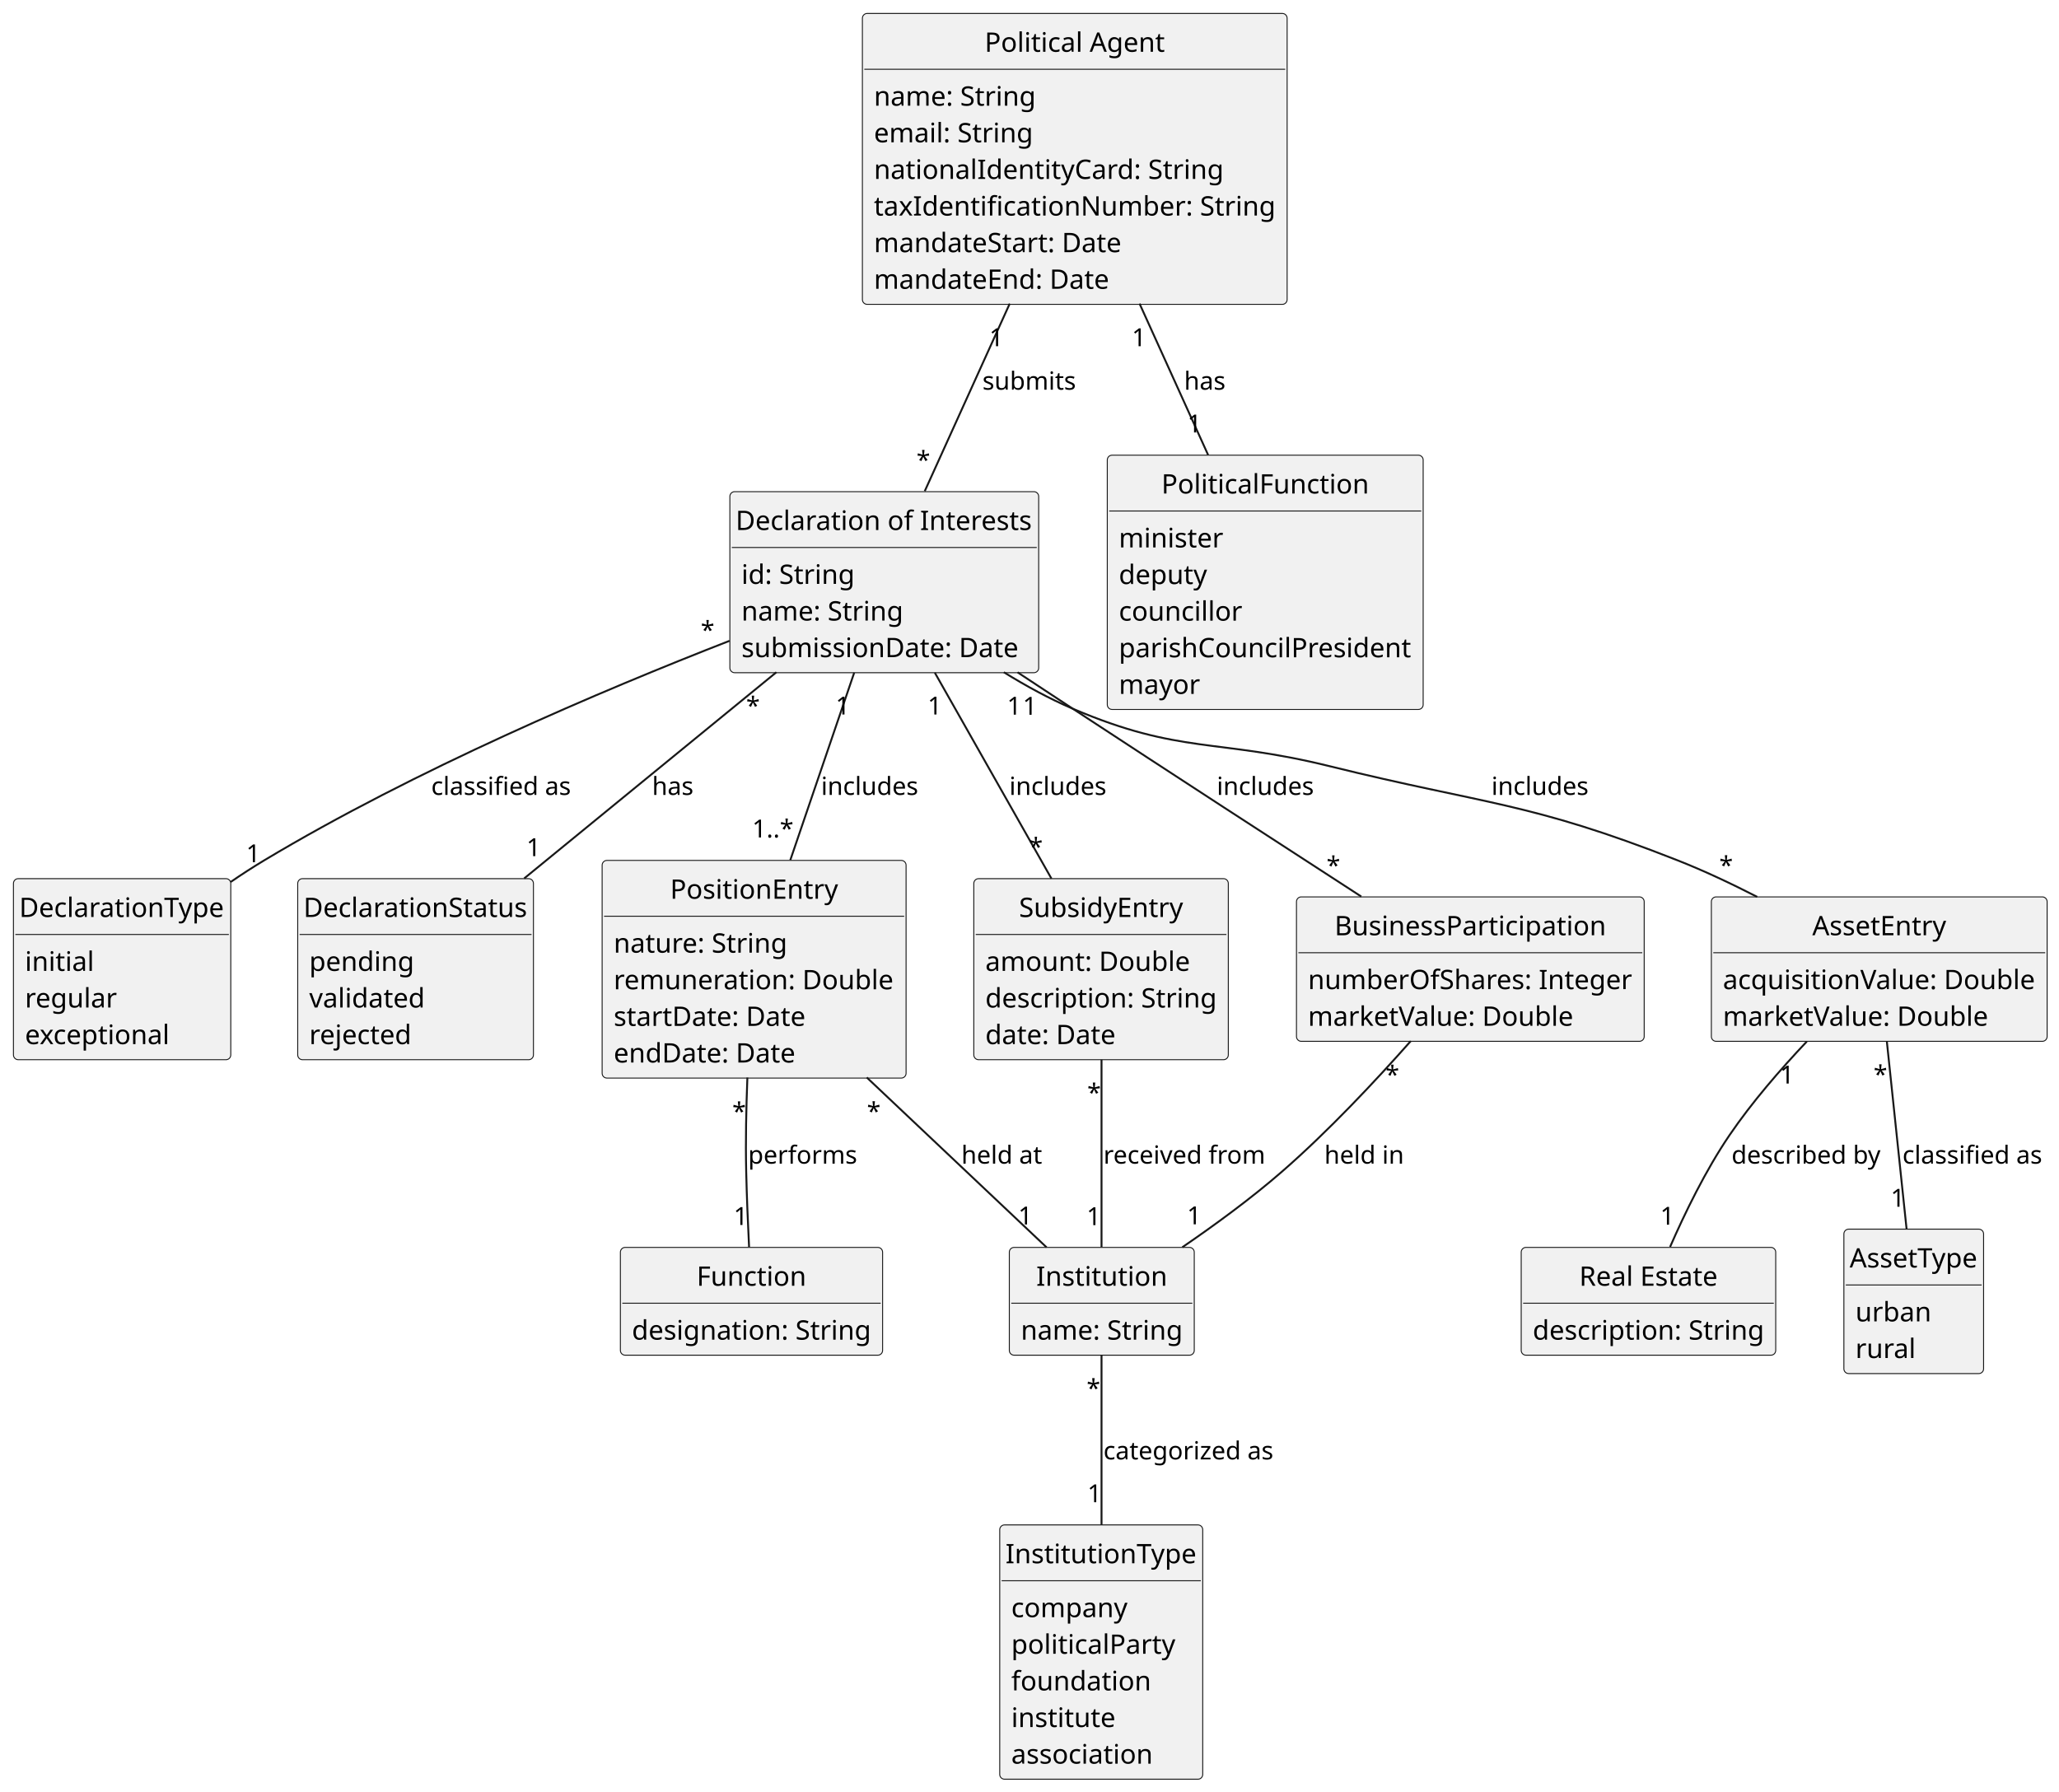
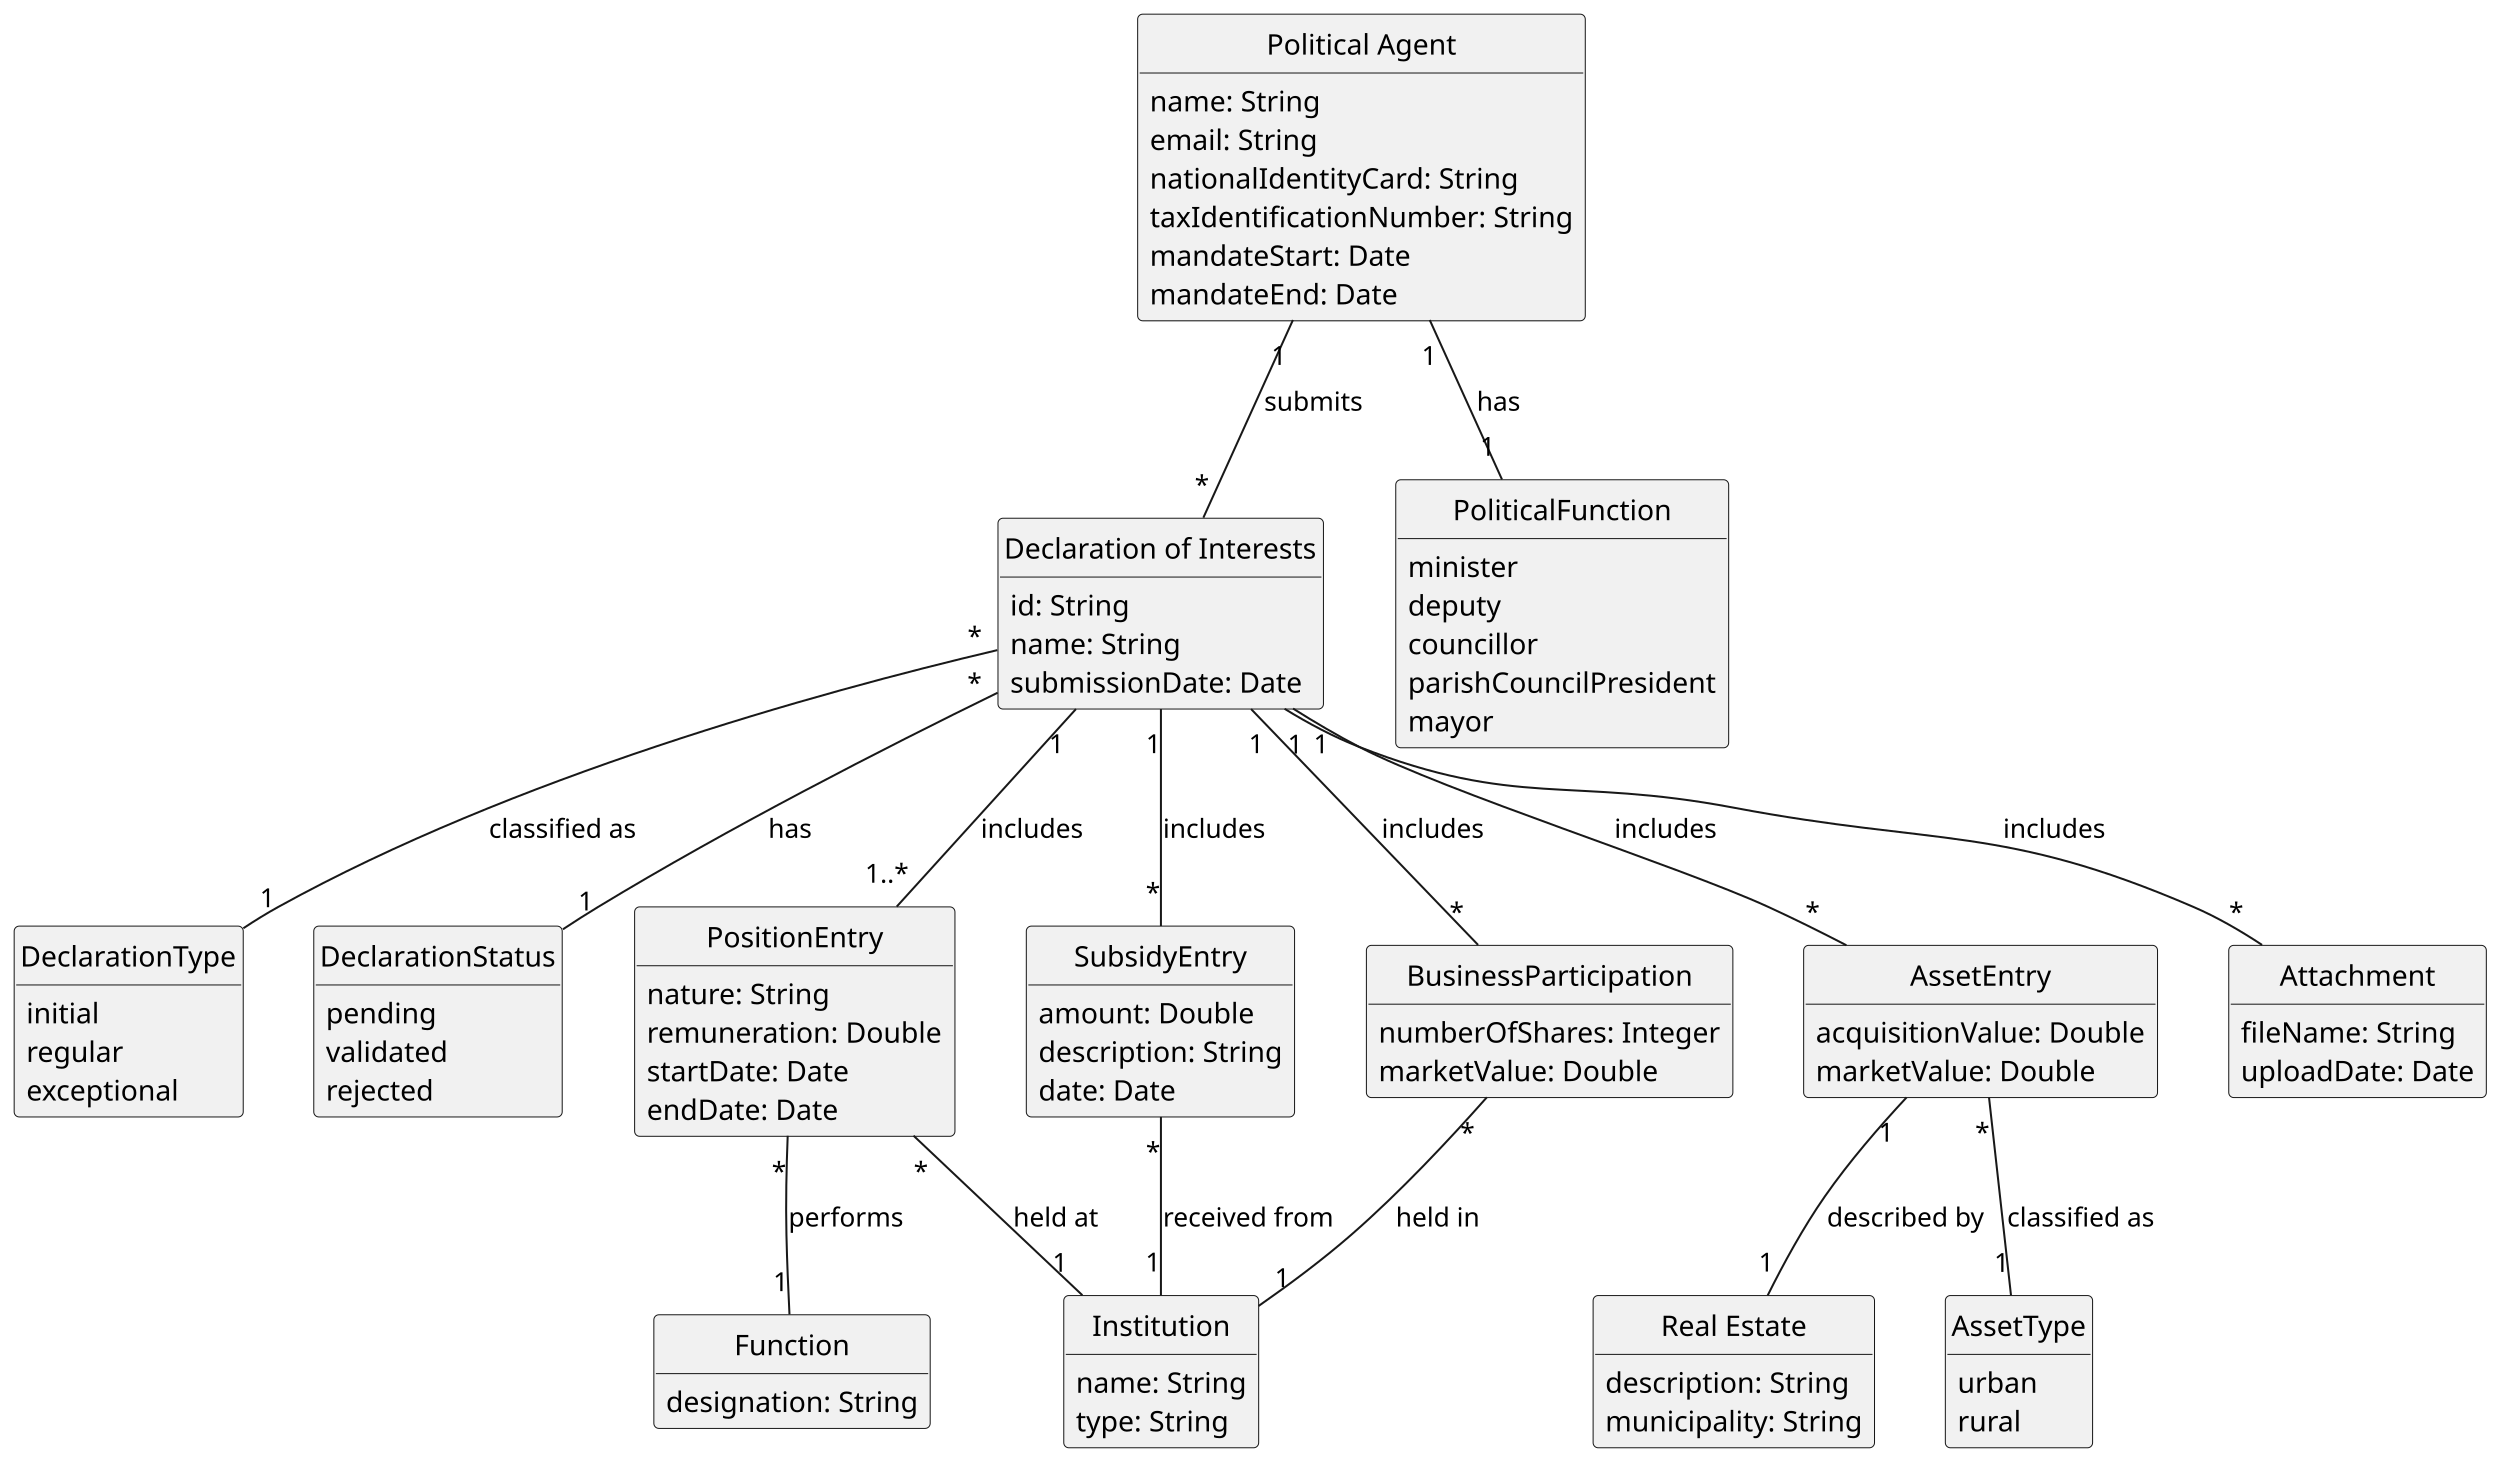
- <svg xmlns="http://www.w3.org/2000/svg" contentStyleType="text/css" data-diagram-type="CLASS" height="933px" preserveAspectRatio="none" style="width:1072px;height:933px;background:#FFFFFF;" version="1.1" viewBox="0 0 1072 933" width="1072px" zoomAndPan="magnify">
+ <svg xmlns="http://www.w3.org/2000/svg" contentStyleType="text/css" data-diagram-type="CLASS" height="722px" preserveAspectRatio="none" style="width:1235px;height:722px;background:#FFFFFF;" version="1.1" viewBox="0 0 1235 722" width="1235px" zoomAndPan="magnify">
  <defs />
  <g>
    <g class="entity" data-entity="PoliticalAgent" data-source-line="9" data-uid="ent0002" id="entity_PoliticalAgent">
-       <rect fill="#F1F1F1" height="151.475" rx="2.5" ry="2.5" style="stroke:#181818;stroke-width:0.5;" width="221.131" x="449" y="7" />
-       <text fill="#000000" font-family="sans-serif" font-size="14" lengthAdjust="spacing" textLength="93.814" x="512.659" y="26.966">Political Agent</text>
-       <line style="stroke:#181818;stroke-width:0.5;" x1="450" x2="669.131" y1="36.068" y2="36.068" />
-       <text fill="#000000" font-family="sans-serif" font-size="14" lengthAdjust="spacing" textLength="84.28" x="455" y="55.034">name: String</text>
-       <text fill="#000000" font-family="sans-serif" font-size="14" lengthAdjust="spacing" textLength="82.852" x="455" y="74.102">email: String</text>
-       <text fill="#000000" font-family="sans-serif" font-size="14" lengthAdjust="spacing" textLength="182.405" x="455" y="93.17">nationalIdentityCard: String</text>
-       <text fill="#000000" font-family="sans-serif" font-size="14" lengthAdjust="spacing" textLength="209.131" x="455" y="112.238">taxIdentificationNumber: String</text>
-       <text fill="#000000" font-family="sans-serif" font-size="14" lengthAdjust="spacing" textLength="128.856" x="455" y="131.305">mandateStart: Date</text>
-       <text fill="#000000" font-family="sans-serif" font-size="14" lengthAdjust="spacing" textLength="122.472" x="455" y="150.373">mandateEnd: Date</text>
+       <rect fill="#F1F1F1" height="151.475" rx="2.5" ry="2.5" style="stroke:#181818;stroke-width:0.5;" width="221.131" x="562" y="7" />
+       <text fill="#000000" font-family="sans-serif" font-size="14" lengthAdjust="spacing" textLength="93.814" x="625.659" y="26.966">Political Agent</text>
+       <line style="stroke:#181818;stroke-width:0.5;" x1="563" x2="782.131" y1="36.068" y2="36.068" />
+       <text fill="#000000" font-family="sans-serif" font-size="14" lengthAdjust="spacing" textLength="84.28" x="568" y="55.034">name: String</text>
+       <text fill="#000000" font-family="sans-serif" font-size="14" lengthAdjust="spacing" textLength="82.852" x="568" y="74.102">email: String</text>
+       <text fill="#000000" font-family="sans-serif" font-size="14" lengthAdjust="spacing" textLength="182.405" x="568" y="93.17">nationalIdentityCard: String</text>
+       <text fill="#000000" font-family="sans-serif" font-size="14" lengthAdjust="spacing" textLength="209.131" x="568" y="112.238">taxIdentificationNumber: String</text>
+       <text fill="#000000" font-family="sans-serif" font-size="14" lengthAdjust="spacing" textLength="128.856" x="568" y="131.305">mandateStart: Date</text>
+       <text fill="#000000" font-family="sans-serif" font-size="14" lengthAdjust="spacing" textLength="122.472" x="568" y="150.373">mandateEnd: Date</text>
    </g>
    <g class="entity" data-entity="Declaration" data-source-line="18" data-uid="ent0003" id="entity_Declaration">
-       <rect fill="#F1F1F1" height="94.272" rx="2.5" ry="2.5" style="stroke:#181818;stroke-width:0.5;" width="160.783" x="380" y="256" />
-       <text fill="#000000" font-family="sans-serif" font-size="14" lengthAdjust="spacing" textLength="154.783" x="383" y="275.966">Declaration of Interests</text>
-       <line style="stroke:#181818;stroke-width:0.5;" x1="381" x2="539.783" y1="285.068" y2="285.068" />
-       <text fill="#000000" font-family="sans-serif" font-size="14" lengthAdjust="spacing" textLength="59.01" x="386" y="304.034">id: String</text>
-       <text fill="#000000" font-family="sans-serif" font-size="14" lengthAdjust="spacing" textLength="84.28" x="386" y="323.102">name: String</text>
-       <text fill="#000000" font-family="sans-serif" font-size="14" lengthAdjust="spacing" textLength="144.255" x="386" y="342.17">submissionDate: Date</text>
+       <rect fill="#F1F1F1" height="94.272" rx="2.5" ry="2.5" style="stroke:#181818;stroke-width:0.5;" width="160.783" x="493" y="256" />
+       <text fill="#000000" font-family="sans-serif" font-size="14" lengthAdjust="spacing" textLength="154.783" x="496" y="275.966">Declaration of Interests</text>
+       <line style="stroke:#181818;stroke-width:0.5;" x1="494" x2="652.783" y1="285.068" y2="285.068" />
+       <text fill="#000000" font-family="sans-serif" font-size="14" lengthAdjust="spacing" textLength="59.01" x="499" y="304.034">id: String</text>
+       <text fill="#000000" font-family="sans-serif" font-size="14" lengthAdjust="spacing" textLength="84.28" x="499" y="323.102">name: String</text>
+       <text fill="#000000" font-family="sans-serif" font-size="14" lengthAdjust="spacing" textLength="144.255" x="499" y="342.17">submissionDate: Date</text>
    </g>
    <g class="entity" data-entity="DeclarationType" data-source-line="24" data-uid="ent0004" id="entity_DeclarationType">
      <rect fill="#F1F1F1" height="94.272" rx="2.5" ry="2.5" style="stroke:#181818;stroke-width:0.5;" width="113.156" x="7" y="457.5" />
      <text fill="#000000" font-family="sans-serif" font-size="14" lengthAdjust="spacing" textLength="107.156" x="10" y="477.466">DeclarationType</text>
      <line style="stroke:#181818;stroke-width:0.5;" x1="8" x2="119.156" y1="486.568" y2="486.568" />
      <text fill="#000000" font-family="sans-serif" font-size="14" lengthAdjust="spacing" textLength="36.008" x="13" y="505.534">initial</text>
      <text fill="#000000" font-family="sans-serif" font-size="14" lengthAdjust="spacing" textLength="48.188" x="13" y="524.602">regular</text>
      <text fill="#000000" font-family="sans-serif" font-size="14" lengthAdjust="spacing" textLength="75.782" x="13" y="543.67">exceptional</text>
    </g>
    <g class="entity" data-entity="DeclarationStatus" data-source-line="30" data-uid="ent0005" id="entity_DeclarationStatus">
      <rect fill="#F1F1F1" height="94.272" rx="2.5" ry="2.5" style="stroke:#181818;stroke-width:0.5;" width="122.732" x="155" y="457.5" />
      <text fill="#000000" font-family="sans-serif" font-size="14" lengthAdjust="spacing" textLength="116.732" x="158" y="477.466">DeclarationStatus</text>
      <line style="stroke:#181818;stroke-width:0.5;" x1="156" x2="276.732" y1="486.568" y2="486.568" />
      <text fill="#000000" font-family="sans-serif" font-size="14" lengthAdjust="spacing" textLength="54.642" x="161" y="505.534">pending</text>
      <text fill="#000000" font-family="sans-serif" font-size="14" lengthAdjust="spacing" textLength="60.214" x="161" y="524.602">validated</text>
      <text fill="#000000" font-family="sans-serif" font-size="14" lengthAdjust="spacing" textLength="53.466" x="161" y="543.67">rejected</text>
    </g>
    <g class="entity" data-entity="PoliticalFunction" data-source-line="36" data-uid="ent0006" id="entity_PoliticalFunction">
-       <rect fill="#F1F1F1" height="132.407" rx="2.5" ry="2.5" style="stroke:#181818;stroke-width:0.5;" width="164.459" x="576.5" y="237" />
-       <text fill="#000000" font-family="sans-serif" font-size="14" lengthAdjust="spacing" textLength="108.094" x="604.683" y="256.966">PoliticalFunction</text>
-       <line style="stroke:#181818;stroke-width:0.5;" x1="577.5" x2="739.959" y1="266.068" y2="266.068" />
-       <text fill="#000000" font-family="sans-serif" font-size="14" lengthAdjust="spacing" textLength="54.404" x="582.5" y="285.034">minister</text>
-       <text fill="#000000" font-family="sans-serif" font-size="14" lengthAdjust="spacing" textLength="45.962" x="582.5" y="304.102">deputy</text>
-       <text fill="#000000" font-family="sans-serif" font-size="14" lengthAdjust="spacing" textLength="64.302" x="582.5" y="323.17">councillor</text>
-       <text fill="#000000" font-family="sans-serif" font-size="14" lengthAdjust="spacing" textLength="152.459" x="582.5" y="342.238">parishCouncilPresident</text>
-       <text fill="#000000" font-family="sans-serif" font-size="14" lengthAdjust="spacing" textLength="42.336" x="582.5" y="361.305">mayor</text>
+       <rect fill="#F1F1F1" height="132.407" rx="2.5" ry="2.5" style="stroke:#181818;stroke-width:0.5;" width="164.459" x="689.5" y="237" />
+       <text fill="#000000" font-family="sans-serif" font-size="14" lengthAdjust="spacing" textLength="108.094" x="717.683" y="256.966">PoliticalFunction</text>
+       <line style="stroke:#181818;stroke-width:0.5;" x1="690.5" x2="852.959" y1="266.068" y2="266.068" />
+       <text fill="#000000" font-family="sans-serif" font-size="14" lengthAdjust="spacing" textLength="54.404" x="695.5" y="285.034">minister</text>
+       <text fill="#000000" font-family="sans-serif" font-size="14" lengthAdjust="spacing" textLength="45.962" x="695.5" y="304.102">deputy</text>
+       <text fill="#000000" font-family="sans-serif" font-size="14" lengthAdjust="spacing" textLength="64.302" x="695.5" y="323.17">councillor</text>
+       <text fill="#000000" font-family="sans-serif" font-size="14" lengthAdjust="spacing" textLength="152.459" x="695.5" y="342.238">parishCouncilPresident</text>
+       <text fill="#000000" font-family="sans-serif" font-size="14" lengthAdjust="spacing" textLength="42.336" x="695.5" y="361.305">mayor</text>
    </g>
    <g class="entity" data-entity="PositionEntry" data-source-line="44" data-uid="ent0007" id="entity_PositionEntry">
      <rect fill="#F1F1F1" height="113.34" rx="2.5" ry="2.5" style="stroke:#181818;stroke-width:0.5;" width="158.243" x="313.5" y="448" />
      <text fill="#000000" font-family="sans-serif" font-size="14" lengthAdjust="spacing" textLength="87.458" x="348.893" y="467.966">PositionEntry</text>
      <line style="stroke:#181818;stroke-width:0.5;" x1="314.5" x2="470.743" y1="477.068" y2="477.068" />
      <text fill="#000000" font-family="sans-serif" font-size="14" lengthAdjust="spacing" textLength="90.678" x="319.5" y="496.034">nature: String</text>
      <text fill="#000000" font-family="sans-serif" font-size="14" lengthAdjust="spacing" textLength="146.243" x="319.5" y="515.102">remuneration: Double</text>
      <text fill="#000000" font-family="sans-serif" font-size="14" lengthAdjust="spacing" textLength="99.89" x="319.5" y="534.17">startDate: Date</text>
      <text fill="#000000" font-family="sans-serif" font-size="14" lengthAdjust="spacing" textLength="94.598" x="319.5" y="553.238">endDate: Date</text>
    </g>
    <g class="entity" data-entity="Function" data-source-line="51" data-uid="ent0008" id="entity_Function">
      <rect fill="#F1F1F1" height="56.136" rx="2.5" ry="2.5" style="stroke:#181818;stroke-width:0.5;" width="136.516" x="323" y="649.5" />
      <text fill="#000000" font-family="sans-serif" font-size="14" lengthAdjust="spacing" textLength="57.078" x="362.719" y="669.466">Function</text>
      <line style="stroke:#181818;stroke-width:0.5;" x1="324" x2="458.515" y1="678.568" y2="678.568" />
      <text fill="#000000" font-family="sans-serif" font-size="14" lengthAdjust="spacing" textLength="124.516" x="329" y="697.534">designation: String</text>
    </g>
    <g class="entity" data-entity="Institution" data-source-line="55" data-uid="ent0009" id="entity_Institution">
-       <rect fill="#F1F1F1" height="56.136" rx="2.5" ry="2.5" style="stroke:#181818;stroke-width:0.5;" width="96.28" x="525.5" y="649.5" />
-       <text fill="#000000" font-family="sans-serif" font-size="14" lengthAdjust="spacing" textLength="68.264" x="539.508" y="669.466">Institution</text>
-       <line style="stroke:#181818;stroke-width:0.5;" x1="526.5" x2="620.78" y1="678.568" y2="678.568" />
-       <text fill="#000000" font-family="sans-serif" font-size="14" lengthAdjust="spacing" textLength="84.28" x="531.5" y="697.534">name: String</text>
-     </g>
-     <g class="entity" data-entity="InstitutionType" data-source-line="59" data-uid="ent0010" id="entity_InstitutionType">
-       <rect fill="#F1F1F1" height="132.407" rx="2.5" ry="2.5" style="stroke:#181818;stroke-width:0.5;" width="105.694" x="520.5" y="794" />
-       <text fill="#000000" font-family="sans-serif" font-size="14" lengthAdjust="spacing" textLength="99.694" x="523.5" y="813.966">InstitutionType</text>
-       <line style="stroke:#181818;stroke-width:0.5;" x1="521.5" x2="625.194" y1="823.068" y2="823.068" />
-       <text fill="#000000" font-family="sans-serif" font-size="14" lengthAdjust="spacing" textLength="60.536" x="526.5" y="842.034">company</text>
-       <text fill="#000000" font-family="sans-serif" font-size="14" lengthAdjust="spacing" textLength="85.456" x="526.5" y="861.102">politicalParty</text>
-       <text fill="#000000" font-family="sans-serif" font-size="14" lengthAdjust="spacing" textLength="72.842" x="526.5" y="880.17">foundation</text>
-       <text fill="#000000" font-family="sans-serif" font-size="14" lengthAdjust="spacing" textLength="54.292" x="526.5" y="899.238">institute</text>
-       <text fill="#000000" font-family="sans-serif" font-size="14" lengthAdjust="spacing" textLength="73.71" x="526.5" y="918.306">association</text>
-     </g>
-     <g class="entity" data-entity="SubsidyEntry" data-source-line="67" data-uid="ent0011" id="entity_SubsidyEntry">
+       <rect fill="#F1F1F1" height="75.204" rx="2.5" ry="2.5" style="stroke:#181818;stroke-width:0.5;" width="96.28" x="525.5" y="640" />
+       <text fill="#000000" font-family="sans-serif" font-size="14" lengthAdjust="spacing" textLength="68.264" x="539.508" y="659.966">Institution</text>
+       <line style="stroke:#181818;stroke-width:0.5;" x1="526.5" x2="620.78" y1="669.068" y2="669.068" />
+       <text fill="#000000" font-family="sans-serif" font-size="14" lengthAdjust="spacing" textLength="84.28" x="531.5" y="688.034">name: String</text>
+       <text fill="#000000" font-family="sans-serif" font-size="14" lengthAdjust="spacing" textLength="75.488" x="531.5" y="707.102">type: String</text>
+     </g>
+     <g class="entity" data-entity="SubsidyEntry" data-source-line="60" data-uid="ent0010" id="entity_SubsidyEntry">
      <rect fill="#F1F1F1" height="94.272" rx="2.5" ry="2.5" style="stroke:#181818;stroke-width:0.5;" width="132.512" x="507" y="457.5" />
      <text fill="#000000" font-family="sans-serif" font-size="14" lengthAdjust="spacing" textLength="85.428" x="530.542" y="477.466">SubsidyEntry</text>
      <line style="stroke:#181818;stroke-width:0.5;" x1="508" x2="638.512" y1="486.568" y2="486.568" />
      <text fill="#000000" font-family="sans-serif" font-size="14" lengthAdjust="spacing" textLength="106.624" x="513" y="505.534">amount: Double</text>
      <text fill="#000000" font-family="sans-serif" font-size="14" lengthAdjust="spacing" textLength="120.512" x="513" y="524.602">description: String</text>
      <text fill="#000000" font-family="sans-serif" font-size="14" lengthAdjust="spacing" textLength="67.83" x="513" y="543.67">date: Date</text>
    </g>
-     <g class="entity" data-entity="AssetEntry" data-source-line="73" data-uid="ent0012" id="entity_AssetEntry">
+     <g class="entity" data-entity="AssetEntry" data-source-line="66" data-uid="ent0011" id="entity_AssetEntry">
      <rect fill="#F1F1F1" height="75.204" rx="2.5" ry="2.5" style="stroke:#181818;stroke-width:0.5;" width="174.819" x="891" y="467" />
      <text fill="#000000" font-family="sans-serif" font-size="14" lengthAdjust="spacing" textLength="69.72" x="943.55" y="486.966">AssetEntry</text>
      <line style="stroke:#181818;stroke-width:0.5;" x1="892" x2="1064.819" y1="496.068" y2="496.068" />
      <text fill="#000000" font-family="sans-serif" font-size="14" lengthAdjust="spacing" textLength="162.819" x="897" y="515.034">acquisitionValue: Double</text>
      <text fill="#000000" font-family="sans-serif" font-size="14" lengthAdjust="spacing" textLength="138.417" x="897" y="534.102">marketValue: Double</text>
    </g>
-     <g class="entity" data-entity="RealEstate" data-source-line="78" data-uid="ent0013" id="entity_RealEstate">
-       <rect fill="#F1F1F1" height="56.136" rx="2.5" ry="2.5" style="stroke:#181818;stroke-width:0.5;" width="132.512" x="792" y="649.5" />
-       <text fill="#000000" font-family="sans-serif" font-size="14" lengthAdjust="spacing" textLength="72.058" x="822.227" y="669.466">Real Estate</text>
-       <line style="stroke:#181818;stroke-width:0.5;" x1="793" x2="923.512" y1="678.568" y2="678.568" />
-       <text fill="#000000" font-family="sans-serif" font-size="14" lengthAdjust="spacing" textLength="120.512" x="798" y="697.534">description: String</text>
-     </g>
-     <g class="entity" data-entity="AssetType" data-source-line="82" data-uid="ent0014" id="entity_AssetType">
-       <rect fill="#F1F1F1" height="75.204" rx="2.5" ry="2.5" style="stroke:#181818;stroke-width:0.5;" width="72.738" x="960" y="640" />
-       <text fill="#000000" font-family="sans-serif" font-size="14" lengthAdjust="spacing" textLength="66.738" x="963" y="659.966">AssetType</text>
-       <line style="stroke:#181818;stroke-width:0.5;" x1="961" x2="1031.738" y1="669.068" y2="669.068" />
-       <text fill="#000000" font-family="sans-serif" font-size="14" lengthAdjust="spacing" textLength="39.55" x="966" y="688.034">urban</text>
-       <text fill="#000000" font-family="sans-serif" font-size="14" lengthAdjust="spacing" textLength="31.682" x="966" y="707.102">rural</text>
-     </g>
-     <g class="entity" data-entity="BusinessParticipation" data-source-line="87" data-uid="ent0015" id="entity_BusinessParticipation">
+     <g class="entity" data-entity="RealEstate" data-source-line="71" data-uid="ent0012" id="entity_RealEstate">
+       <rect fill="#F1F1F1" height="75.204" rx="2.5" ry="2.5" style="stroke:#181818;stroke-width:0.5;" width="139.007" x="787" y="640" />
+       <text fill="#000000" font-family="sans-serif" font-size="14" lengthAdjust="spacing" textLength="72.058" x="820.475" y="659.966">Real Estate</text>
+       <line style="stroke:#181818;stroke-width:0.5;" x1="788" x2="925.008" y1="669.068" y2="669.068" />
+       <text fill="#000000" font-family="sans-serif" font-size="14" lengthAdjust="spacing" textLength="120.512" x="793" y="688.034">description: String</text>
+       <text fill="#000000" font-family="sans-serif" font-size="14" lengthAdjust="spacing" textLength="127.007" x="793" y="707.102">municipality: String</text>
+     </g>
+     <g class="entity" data-entity="AssetType" data-source-line="76" data-uid="ent0013" id="entity_AssetType">
+       <rect fill="#F1F1F1" height="75.204" rx="2.5" ry="2.5" style="stroke:#181818;stroke-width:0.5;" width="72.738" x="961" y="640" />
+       <text fill="#000000" font-family="sans-serif" font-size="14" lengthAdjust="spacing" textLength="66.738" x="964" y="659.966">AssetType</text>
+       <line style="stroke:#181818;stroke-width:0.5;" x1="962" x2="1032.738" y1="669.068" y2="669.068" />
+       <text fill="#000000" font-family="sans-serif" font-size="14" lengthAdjust="spacing" textLength="39.55" x="967" y="688.034">urban</text>
+       <text fill="#000000" font-family="sans-serif" font-size="14" lengthAdjust="spacing" textLength="31.682" x="967" y="707.102">rural</text>
+     </g>
+     <g class="entity" data-entity="BusinessParticipation" data-source-line="81" data-uid="ent0014" id="entity_BusinessParticipation">
      <rect fill="#F1F1F1" height="75.204" rx="2.5" ry="2.5" style="stroke:#181818;stroke-width:0.5;" width="181.035" x="675" y="467" />
      <text fill="#000000" font-family="sans-serif" font-size="14" lengthAdjust="spacing" textLength="141.386" x="694.825" y="486.966">BusinessParticipation</text>
      <line style="stroke:#181818;stroke-width:0.5;" x1="676" x2="855.035" y1="496.068" y2="496.068" />
      <text fill="#000000" font-family="sans-serif" font-size="14" lengthAdjust="spacing" textLength="169.035" x="681" y="515.034">numberOfShares: Integer</text>
      <text fill="#000000" font-family="sans-serif" font-size="14" lengthAdjust="spacing" textLength="138.417" x="681" y="534.102">marketValue: Double</text>
    </g>
-     <g class="link" data-entity-1="PoliticalAgent" data-entity-2="PoliticalFunction" data-source-line="92" data-uid="lnk16" id="link_PoliticalAgent_PoliticalFunction">
-       <path codeLine="92" d="M593.29,158.08 C604.89,183.68 617.77,212.1 628.99,236.88" fill="none" id="PoliticalAgent-PoliticalFunction" style="stroke:#181818;stroke-width:1;" />
-       <text fill="#000000" font-family="sans-serif" font-size="13" lengthAdjust="spacing" textLength="21.554" x="616.5" y="202.897">has</text>
-       <text fill="#000000" font-family="sans-serif" font-size="13" lengthAdjust="spacing" textLength="7.436" x="589.287" y="180.265">1</text>
-       <text fill="#000000" font-family="sans-serif" font-size="13" lengthAdjust="spacing" textLength="7.436" x="618.172" y="225.166">1</text>
-     </g>
-     <g class="link" data-entity-1="PoliticalAgent" data-entity-2="Declaration" data-source-line="93" data-uid="lnk17" id="link_PoliticalAgent_Declaration">
-       <path codeLine="93" d="M525.71,158.08 C511.03,190.47 494.3,227.4 481.46,255.74" fill="none" id="PoliticalAgent-Declaration" style="stroke:#181818;stroke-width:1;" />
-       <text fill="#000000" font-family="sans-serif" font-size="13" lengthAdjust="spacing" textLength="48.685" x="511.5" y="202.897">submits</text>
-       <text fill="#000000" font-family="sans-serif" font-size="13" lengthAdjust="spacing" textLength="7.436" x="515.054" y="180.265">1</text>
-       <text fill="#000000" font-family="sans-serif" font-size="13" lengthAdjust="spacing" textLength="7.163" x="477.163" y="244.132">*</text>
-     </g>
-     <g class="link" data-entity-1="Declaration" data-entity-2="DeclarationType" data-source-line="95" data-uid="lnk18" id="link_Declaration_DeclarationType">
-       <path codeLine="95" d="M379.85,333.66 C312.83,359.76 216.09,400.88 137.5,448 C131.72,451.47 125.84,455.29 120.05,459.26" fill="none" id="Declaration-DeclarationType" style="stroke:#181818;stroke-width:1;" />
-       <text fill="#000000" font-family="sans-serif" font-size="13" lengthAdjust="spacing" textLength="72.748" x="224.5" y="413.897">classified as</text>
-       <text fill="#000000" font-family="sans-serif" font-size="13" lengthAdjust="spacing" textLength="7.163" x="364.848" y="332.69">*</text>
-       <text fill="#000000" font-family="sans-serif" font-size="13" lengthAdjust="spacing" textLength="7.436" x="128.138" y="448.965">1</text>
-     </g>
-     <g class="link" data-entity-1="Declaration" data-entity-2="DeclarationStatus" data-source-line="96" data-uid="lnk19" id="link_Declaration_DeclarationStatus">
-       <path codeLine="96" d="M404.22,350.02 C364.81,382.24 312.36,425.12 272.92,457.37" fill="none" id="Declaration-DeclarationStatus" style="stroke:#181818;stroke-width:1;" />
-       <text fill="#000000" font-family="sans-serif" font-size="13" lengthAdjust="spacing" textLength="21.554" x="339.5" y="413.897">has</text>
-       <text fill="#000000" font-family="sans-serif" font-size="13" lengthAdjust="spacing" textLength="7.163" x="388.468" y="372.103">*</text>
-       <text fill="#000000" font-family="sans-serif" font-size="13" lengthAdjust="spacing" textLength="7.436" x="274.077" y="445.782">1</text>
-     </g>
-     <g class="link" data-entity-1="Declaration" data-entity-2="PositionEntry" data-source-line="97" data-uid="lnk20" id="link_Declaration_PositionEntry">
-       <path codeLine="97" d="M444.73,350.27 C434.8,379.39 421.93,417.15 411.45,447.89" fill="none" id="Declaration-PositionEntry" style="stroke:#181818;stroke-width:1;" />
-       <text fill="#000000" font-family="sans-serif" font-size="13" lengthAdjust="spacing" textLength="50.57" x="427.5" y="413.897">includes</text>
-       <text fill="#000000" font-family="sans-serif" font-size="13" lengthAdjust="spacing" textLength="7.436" x="435.066" y="372.04">1</text>
-       <text fill="#000000" font-family="sans-serif" font-size="13" lengthAdjust="spacing" textLength="21.567" x="391.607" y="436.062">1..*</text>
-     </g>
-     <g class="link" data-entity-1="Declaration" data-entity-2="SubsidyEntry" data-source-line="98" data-uid="lnk21" id="link_Declaration_SubsidyEntry">
-       <path codeLine="98" d="M486.71,350.27 C504.96,382.5 529.21,425.31 547.43,457.48" fill="none" id="Declaration-SubsidyEntry" style="stroke:#181818;stroke-width:1;" />
-       <text fill="#000000" font-family="sans-serif" font-size="13" lengthAdjust="spacing" textLength="50.57" x="525.5" y="413.897">includes</text>
-       <text fill="#000000" font-family="sans-serif" font-size="13" lengthAdjust="spacing" textLength="7.436" x="482.95" y="372.04">1</text>
-       <text fill="#000000" font-family="sans-serif" font-size="13" lengthAdjust="spacing" textLength="7.163" x="535.769" y="445.563">*</text>
-     </g>
-     <g class="link" data-entity-1="Declaration" data-entity-2="AssetEntry" data-source-line="99" data-uid="lnk22" id="link_Declaration_AssetEntry">
-       <path codeLine="99" d="M522.64,350.03 C534.16,357.15 546.39,363.84 558.5,369 C614.64,392.93 633.25,384.36 692.5,399 C773.41,419 795.96,417.45 873.5,448 C887.22,453.4 901.46,460.12 914.87,466.99" fill="none" id="Declaration-AssetEntry" style="stroke:#181818;stroke-width:1;" />
-       <text fill="#000000" font-family="sans-serif" font-size="13" lengthAdjust="spacing" textLength="50.57" x="776.5" y="413.897">includes</text>
-       <text fill="#000000" font-family="sans-serif" font-size="13" lengthAdjust="spacing" textLength="7.436" x="524.301" y="372.115">1</text>
-       <text fill="#000000" font-family="sans-serif" font-size="13" lengthAdjust="spacing" textLength="7.163" x="895.106" y="455.164">*</text>
-     </g>
-     <g class="link" data-entity-1="Declaration" data-entity-2="BusinessParticipation" data-source-line="100" data-uid="lnk23" id="link_Declaration_BusinessParticipation">
-       <path codeLine="100" d="M529.78,350.07 C539.42,356.44 549.2,362.89 558.5,369 C609.2,402.28 667.09,439.86 708.74,466.82" fill="none" id="Declaration-BusinessParticipation" style="stroke:#181818;stroke-width:1;" />
-       <text fill="#000000" font-family="sans-serif" font-size="13" lengthAdjust="spacing" textLength="50.57" x="633.5" y="413.897">includes</text>
-       <text fill="#000000" font-family="sans-serif" font-size="13" lengthAdjust="spacing" textLength="7.436" x="532.489" y="372.161">1</text>
-       <text fill="#000000" font-family="sans-serif" font-size="13" lengthAdjust="spacing" textLength="7.163" x="690.641" y="455.249">*</text>
-     </g>
-     <g class="link" data-entity-1="PositionEntry" data-entity-2="Institution" data-source-line="102" data-uid="lnk24" id="link_PositionEntry_Institution">
-       <path codeLine="102" d="M451.27,561.02 C482.65,590.67 519.85,625.82 544.91,649.49" fill="none" id="PositionEntry-Institution" style="stroke:#181818;stroke-width:1;" />
+     <g class="entity" data-entity="Attachment" data-source-line="104" data-uid="ent0028" id="entity_Attachment">
+       <rect fill="#F1F1F1" height="75.204" rx="2.5" ry="2.5" style="stroke:#181818;stroke-width:0.5;" width="127.248" x="1101" y="467" />
+       <text fill="#000000" font-family="sans-serif" font-size="14" lengthAdjust="spacing" textLength="76.972" x="1126.138" y="486.966">Attachment</text>
+       <line style="stroke:#181818;stroke-width:0.5;" x1="1102" x2="1227.248" y1="496.068" y2="496.068" />
+       <text fill="#000000" font-family="sans-serif" font-size="14" lengthAdjust="spacing" textLength="106.204" x="1107" y="515.034">fileName: String</text>
+       <text fill="#000000" font-family="sans-serif" font-size="14" lengthAdjust="spacing" textLength="115.248" x="1107" y="534.102">uploadDate: Date</text>
+     </g>
+     <g class="link" data-entity-1="PoliticalAgent" data-entity-2="PoliticalFunction" data-source-line="86" data-uid="lnk15" id="link_PoliticalAgent_PoliticalFunction">
+       <path codeLine="86" d="M706.29,158.08 C717.89,183.68 730.77,212.1 741.99,236.88" fill="none" id="PoliticalAgent-PoliticalFunction" style="stroke:#181818;stroke-width:1;" />
+       <text fill="#000000" font-family="sans-serif" font-size="13" lengthAdjust="spacing" textLength="21.554" x="729.5" y="202.897">has</text>
+       <text fill="#000000" font-family="sans-serif" font-size="13" lengthAdjust="spacing" textLength="7.436" x="702.287" y="180.265">1</text>
+       <text fill="#000000" font-family="sans-serif" font-size="13" lengthAdjust="spacing" textLength="7.436" x="731.172" y="225.166">1</text>
+     </g>
+     <g class="link" data-entity-1="PoliticalAgent" data-entity-2="Declaration" data-source-line="87" data-uid="lnk16" id="link_PoliticalAgent_Declaration">
+       <path codeLine="87" d="M638.71,158.08 C624.03,190.47 607.3,227.4 594.46,255.74" fill="none" id="PoliticalAgent-Declaration" style="stroke:#181818;stroke-width:1;" />
+       <text fill="#000000" font-family="sans-serif" font-size="13" lengthAdjust="spacing" textLength="48.685" x="624.5" y="202.897">submits</text>
+       <text fill="#000000" font-family="sans-serif" font-size="13" lengthAdjust="spacing" textLength="7.436" x="628.054" y="180.265">1</text>
+       <text fill="#000000" font-family="sans-serif" font-size="13" lengthAdjust="spacing" textLength="7.163" x="590.163" y="244.132">*</text>
+     </g>
+     <g class="link" data-entity-1="Declaration" data-entity-2="DeclarationType" data-source-line="89" data-uid="lnk17" id="link_Declaration_DeclarationType">
+       <path codeLine="89" d="M492.68,321.16 C402.27,342.47 253.34,384.03 137.5,448 C131.74,451.18 125.92,454.77 120.22,458.55" fill="none" id="Declaration-DeclarationType" style="stroke:#181818;stroke-width:1;" />
+       <text fill="#000000" font-family="sans-serif" font-size="13" lengthAdjust="spacing" textLength="72.748" x="241.5" y="413.897">classified as</text>
+       <text fill="#000000" font-family="sans-serif" font-size="13" lengthAdjust="spacing" textLength="7.163" x="477.924" y="318.968">*</text>
+       <text fill="#000000" font-family="sans-serif" font-size="13" lengthAdjust="spacing" textLength="7.436" x="128.331" y="448.159">1</text>
+     </g>
+     <g class="link" data-entity-1="Declaration" data-entity-2="DeclarationStatus" data-source-line="90" data-uid="lnk18" id="link_Declaration_DeclarationStatus">
+       <path codeLine="90" d="M492.85,342.19 C436.51,369.73 360.1,408.82 295.5,448 C289.77,451.48 283.9,455.22 278.07,459.07" fill="none" id="Declaration-DeclarationStatus" style="stroke:#181818;stroke-width:1;" />
+       <text fill="#000000" font-family="sans-serif" font-size="13" lengthAdjust="spacing" textLength="21.554" x="379.5" y="413.897">has</text>
+       <text fill="#000000" font-family="sans-serif" font-size="13" lengthAdjust="spacing" textLength="7.163" x="477.848" y="342.033">*</text>
+       <text fill="#000000" font-family="sans-serif" font-size="13" lengthAdjust="spacing" textLength="7.436" x="285.634" y="449.757">1</text>
+     </g>
+     <g class="link" data-entity-1="Declaration" data-entity-2="PositionEntry" data-source-line="91" data-uid="lnk19" id="link_Declaration_PositionEntry">
+       <path codeLine="91" d="M531.52,350.27 C505.1,379.39 470.84,417.15 442.95,447.89" fill="none" id="Declaration-PositionEntry" style="stroke:#181818;stroke-width:1;" />
+       <text fill="#000000" font-family="sans-serif" font-size="13" lengthAdjust="spacing" textLength="50.57" x="484.5" y="413.897">includes</text>
+       <text fill="#000000" font-family="sans-serif" font-size="13" lengthAdjust="spacing" textLength="7.436" x="518.17" y="372.04">1</text>
+       <text fill="#000000" font-family="sans-serif" font-size="13" lengthAdjust="spacing" textLength="21.567" x="427.34" y="436.062">1..*</text>
+     </g>
+     <g class="link" data-entity-1="Declaration" data-entity-2="SubsidyEntry" data-source-line="92" data-uid="lnk20" id="link_Declaration_SubsidyEntry">
+       <path codeLine="92" d="M573.5,350.27 C573.5,382.5 573.5,425.31 573.5,457.48" fill="none" id="Declaration-SubsidyEntry" style="stroke:#181818;stroke-width:1;" />
+       <text fill="#000000" font-family="sans-serif" font-size="13" lengthAdjust="spacing" textLength="50.57" x="574.5" y="413.897">includes</text>
+       <text fill="#000000" font-family="sans-serif" font-size="13" lengthAdjust="spacing" textLength="7.436" x="566.054" y="372.04">1</text>
+       <text fill="#000000" font-family="sans-serif" font-size="13" lengthAdjust="spacing" textLength="7.163" x="565.994" y="445.563">*</text>
+     </g>
+     <g class="link" data-entity-1="Declaration" data-entity-2="AssetEntry" data-source-line="93" data-uid="lnk21" id="link_Declaration_AssetEntry">
+       <path codeLine="93" d="M638.76,350.03 C649.47,356.78 660.63,363.35 671.5,369 C714.27,391.22 829.68,427.93 873.5,448 C886.15,453.8 899.43,460.39 912.13,466.97" fill="none" id="Declaration-AssetEntry" style="stroke:#181818;stroke-width:1;" />
+       <text fill="#000000" font-family="sans-serif" font-size="13" lengthAdjust="spacing" textLength="50.57" x="797.5" y="413.897">includes</text>
+       <text fill="#000000" font-family="sans-serif" font-size="13" lengthAdjust="spacing" textLength="7.436" x="648.907" y="372.115">1</text>
+       <text fill="#000000" font-family="sans-serif" font-size="13" lengthAdjust="spacing" textLength="7.163" x="891.844" y="455.14">*</text>
+     </g>
+     <g class="link" data-entity-1="Declaration" data-entity-2="BusinessParticipation" data-source-line="94" data-uid="lnk22" id="link_Declaration_BusinessParticipation">
+       <path codeLine="94" d="M618.03,350.27 C652.15,385.72 698.59,433.97 730.17,466.79" fill="none" id="Declaration-BusinessParticipation" style="stroke:#181818;stroke-width:1;" />
+       <text fill="#000000" font-family="sans-serif" font-size="13" lengthAdjust="spacing" textLength="50.57" x="682.5" y="413.897">includes</text>
+       <text fill="#000000" font-family="sans-serif" font-size="13" lengthAdjust="spacing" textLength="7.436" x="616.846" y="372.04">1</text>
+       <text fill="#000000" font-family="sans-serif" font-size="13" lengthAdjust="spacing" textLength="7.163" x="716.023" y="455.213">*</text>
+     </g>
+     <g class="link" data-entity-1="PositionEntry" data-entity-2="Institution" data-source-line="96" data-uid="lnk23" id="link_PositionEntry_Institution">
+       <path codeLine="96" d="M451.27,561.02 C478.62,586.86 510.4,616.89 534.7,639.85" fill="none" id="PositionEntry-Institution" style="stroke:#181818;stroke-width:1;" />
      <text fill="#000000" font-family="sans-serif" font-size="13" lengthAdjust="spacing" textLength="42.081" x="500.5" y="605.897">held at</text>
      <text fill="#000000" font-family="sans-serif" font-size="13" lengthAdjust="spacing" textLength="7.163" x="451.346" y="583.271">*</text>
-       <text fill="#000000" font-family="sans-serif" font-size="13" lengthAdjust="spacing" textLength="7.436" x="530.107" y="637.557">1</text>
-     </g>
-     <g class="link" data-entity-1="PositionEntry" data-entity-2="Function" data-source-line="103" data-uid="lnk25" id="link_PositionEntry_Function">
-       <path codeLine="103" d="M389.12,561.08 C388.5,576.88 388.14,594.12 388.5,610 C388.79,622.94 389.4,637.29 390,649.33" fill="none" id="PositionEntry-Function" style="stroke:#181818;stroke-width:1;" />
+       <text fill="#000000" font-family="sans-serif" font-size="13" lengthAdjust="spacing" textLength="7.436" x="519.915" y="628.284">1</text>
+     </g>
+     <g class="link" data-entity-1="PositionEntry" data-entity-2="Function" data-source-line="97" data-uid="lnk24" id="link_PositionEntry_Function">
+       <path codeLine="97" d="M389.12,561.08 C388.5,576.88 388.14,594.12 388.5,610 C388.79,622.94 389.4,637.29 390,649.33" fill="none" id="PositionEntry-Function" style="stroke:#181818;stroke-width:1;" />
      <text fill="#000000" font-family="sans-serif" font-size="13" lengthAdjust="spacing" textLength="56.784" x="389.5" y="605.897">performs</text>
      <text fill="#000000" font-family="sans-serif" font-size="13" lengthAdjust="spacing" textLength="7.163" x="381.233" y="583.339">*</text>
      <text fill="#000000" font-family="sans-serif" font-size="13" lengthAdjust="spacing" textLength="7.436" x="381.95" y="637.813">1</text>
    </g>
-     <g class="link" data-entity-1="Institution" data-entity-2="InstitutionType" data-source-line="105" data-uid="lnk26" id="link_Institution_InstitutionType">
-       <path codeLine="105" d="M573.5,705.52 C573.5,728.83 573.5,763.45 573.5,793.91" fill="none" id="Institution-InstitutionType" style="stroke:#181818;stroke-width:1;" />
-       <text fill="#000000" font-family="sans-serif" font-size="13" lengthAdjust="spacing" textLength="88.478" x="574.5" y="759.897">categorized as</text>
-       <text fill="#000000" font-family="sans-serif" font-size="13" lengthAdjust="spacing" textLength="7.163" x="565.722" y="727.468">*</text>
-       <text fill="#000000" font-family="sans-serif" font-size="13" lengthAdjust="spacing" textLength="7.436" x="566.138" y="782.2">1</text>
-     </g>
-     <g class="link" data-entity-1="SubsidyEntry" data-entity-2="Institution" data-source-line="107" data-uid="lnk27" id="link_SubsidyEntry_Institution">
-       <path codeLine="107" d="M573.5,551.78 C573.5,583.03 573.5,623.22 573.5,649.4" fill="none" id="SubsidyEntry-Institution" style="stroke:#181818;stroke-width:1;" />
+     <g class="link" data-entity-1="SubsidyEntry" data-entity-2="Institution" data-source-line="99" data-uid="lnk25" id="link_SubsidyEntry_Institution">
+       <path codeLine="99" d="M573.5,551.78 C573.5,579.47 573.5,614.18 573.5,639.94" fill="none" id="SubsidyEntry-Institution" style="stroke:#181818;stroke-width:1;" />
      <text fill="#000000" font-family="sans-serif" font-size="13" lengthAdjust="spacing" textLength="84.799" x="574.5" y="605.897">received from</text>
      <text fill="#000000" font-family="sans-serif" font-size="13" lengthAdjust="spacing" textLength="7.163" x="566.054" y="573.552">*</text>
-       <text fill="#000000" font-family="sans-serif" font-size="13" lengthAdjust="spacing" textLength="7.436" x="565.709" y="637.899">1</text>
-     </g>
-     <g class="link" data-entity-1="AssetEntry" data-entity-2="AssetType" data-source-line="109" data-uid="lnk28" id="link_AssetEntry_AssetType">
-       <path codeLine="109" d="M982.36,542.18 C985.4,571.04 989.61,611.04 992.64,639.88" fill="none" id="AssetEntry-AssetType" style="stroke:#181818;stroke-width:1;" />
-       <text fill="#000000" font-family="sans-serif" font-size="13" lengthAdjust="spacing" textLength="72.748" x="990.5" y="605.897">classified as</text>
-       <text fill="#000000" font-family="sans-serif" font-size="13" lengthAdjust="spacing" textLength="7.163" x="975.451" y="564.057">*</text>
-       <text fill="#000000" font-family="sans-serif" font-size="13" lengthAdjust="spacing" textLength="7.436" x="984.347" y="628.32">1</text>
-     </g>
-     <g class="link" data-entity-1="AssetEntry" data-entity-2="RealEstate" data-source-line="110" data-uid="lnk29" id="link_AssetEntry_RealEstate">
-       <path codeLine="110" d="M940.71,542.29 C927.06,556.72 912.15,573.9 900.5,591 C888.02,609.31 877.1,631.88 869.52,649.23" fill="none" id="AssetEntry-RealEstate" style="stroke:#181818;stroke-width:1;" />
-       <text fill="#000000" font-family="sans-serif" font-size="13" lengthAdjust="spacing" textLength="77.844" x="901.5" y="605.897">described by</text>
-       <text fill="#000000" font-family="sans-serif" font-size="13" lengthAdjust="spacing" textLength="7.436" x="926.666" y="564.186">1</text>
-       <text fill="#000000" font-family="sans-serif" font-size="13" lengthAdjust="spacing" textLength="7.436" x="864.366" y="637.69">1</text>
-     </g>
-     <g class="link" data-entity-1="BusinessParticipation" data-entity-2="Institution" data-source-line="112" data-uid="lnk30" id="link_BusinessParticipation_Institution">
-       <path codeLine="112" d="M734.5,542.07 C716.01,562.96 691.51,589.09 667.5,610 C651.37,624.05 632.3,637.97 615.57,649.42" fill="none" id="BusinessParticipation-Institution" style="stroke:#181818;stroke-width:1;" />
+       <text fill="#000000" font-family="sans-serif" font-size="13" lengthAdjust="spacing" textLength="7.436" x="565.848" y="628.105">1</text>
+     </g>
+     <g class="link" data-entity-1="AssetEntry" data-entity-2="AssetType" data-source-line="101" data-uid="lnk26" id="link_AssetEntry_AssetType">
+       <path codeLine="101" d="M982.58,542.18 C985.78,571.04 990.23,611.04 993.43,639.88" fill="none" id="AssetEntry-AssetType" style="stroke:#181818;stroke-width:1;" />
+       <text fill="#000000" font-family="sans-serif" font-size="13" lengthAdjust="spacing" textLength="72.748" x="991.5" y="605.897">classified as</text>
+       <text fill="#000000" font-family="sans-serif" font-size="13" lengthAdjust="spacing" textLength="7.163" x="975.709" y="564.057">*</text>
+       <text fill="#000000" font-family="sans-serif" font-size="13" lengthAdjust="spacing" textLength="7.436" x="985.099" y="628.32">1</text>
+     </g>
+     <g class="link" data-entity-1="AssetEntry" data-entity-2="RealEstate" data-source-line="102" data-uid="lnk27" id="link_AssetEntry_RealEstate">
+       <path codeLine="102" d="M941.86,542.11 C928.32,556.65 913.38,573.96 901.5,591 C890.85,606.27 880.98,624.38 873.21,639.98" fill="none" id="AssetEntry-RealEstate" style="stroke:#181818;stroke-width:1;" />
+       <text fill="#000000" font-family="sans-serif" font-size="13" lengthAdjust="spacing" textLength="77.844" x="902.5" y="605.897">described by</text>
+       <text fill="#000000" font-family="sans-serif" font-size="13" lengthAdjust="spacing" textLength="7.436" x="928.014" y="563.975">1</text>
+       <text fill="#000000" font-family="sans-serif" font-size="13" lengthAdjust="spacing" textLength="7.436" x="868.769" y="628.152">1</text>
+     </g>
+     <g class="link" data-entity-1="BusinessParticipation" data-entity-2="Institution" data-source-line="109" data-uid="lnk29" id="link_BusinessParticipation_Institution">
+       <path codeLine="109" d="M734.5,542.07 C716.01,562.96 691.51,589.09 667.5,610 C653.33,622.34 636.89,634.59 621.76,645.14" fill="none" id="BusinessParticipation-Institution" style="stroke:#181818;stroke-width:1;" />
      <text fill="#000000" font-family="sans-serif" font-size="13" lengthAdjust="spacing" textLength="41.483" x="689.5" y="605.897">held in</text>
      <text fill="#000000" font-family="sans-serif" font-size="13" lengthAdjust="spacing" textLength="7.163" x="721.366" y="564.218">*</text>
-       <text fill="#000000" font-family="sans-serif" font-size="13" lengthAdjust="spacing" textLength="7.436" x="617.99" y="637.47">1</text>
+       <text fill="#000000" font-family="sans-serif" font-size="13" lengthAdjust="spacing" textLength="7.436" x="629.698" y="635.819">1</text>
+     </g>
+     <g class="link" data-entity-1="Declaration" data-entity-2="Attachment" data-source-line="111" data-uid="lnk30" id="link_Declaration_Attachment">
+       <path codeLine="111" d="M634.58,350.15 C646.36,357.39 658.95,364.09 671.5,369 C749.06,399.37 774.65,383.54 856.5,399 C957.92,418.16 988.7,407.18 1083.5,448 C1095.09,452.99 1106.74,459.73 1117.46,466.8" fill="none" id="Declaration-Attachment" style="stroke:#181818;stroke-width:1;" />
+       <text fill="#000000" font-family="sans-serif" font-size="13" lengthAdjust="spacing" textLength="50.57" x="989.5" y="413.897">includes</text>
+       <text fill="#000000" font-family="sans-serif" font-size="13" lengthAdjust="spacing" textLength="7.436" x="636.085" y="372.252">1</text>
+       <text fill="#000000" font-family="sans-serif" font-size="13" lengthAdjust="spacing" textLength="7.163" x="1101.134" y="455.225">*</text>
    </g>
  </g>
</svg>
